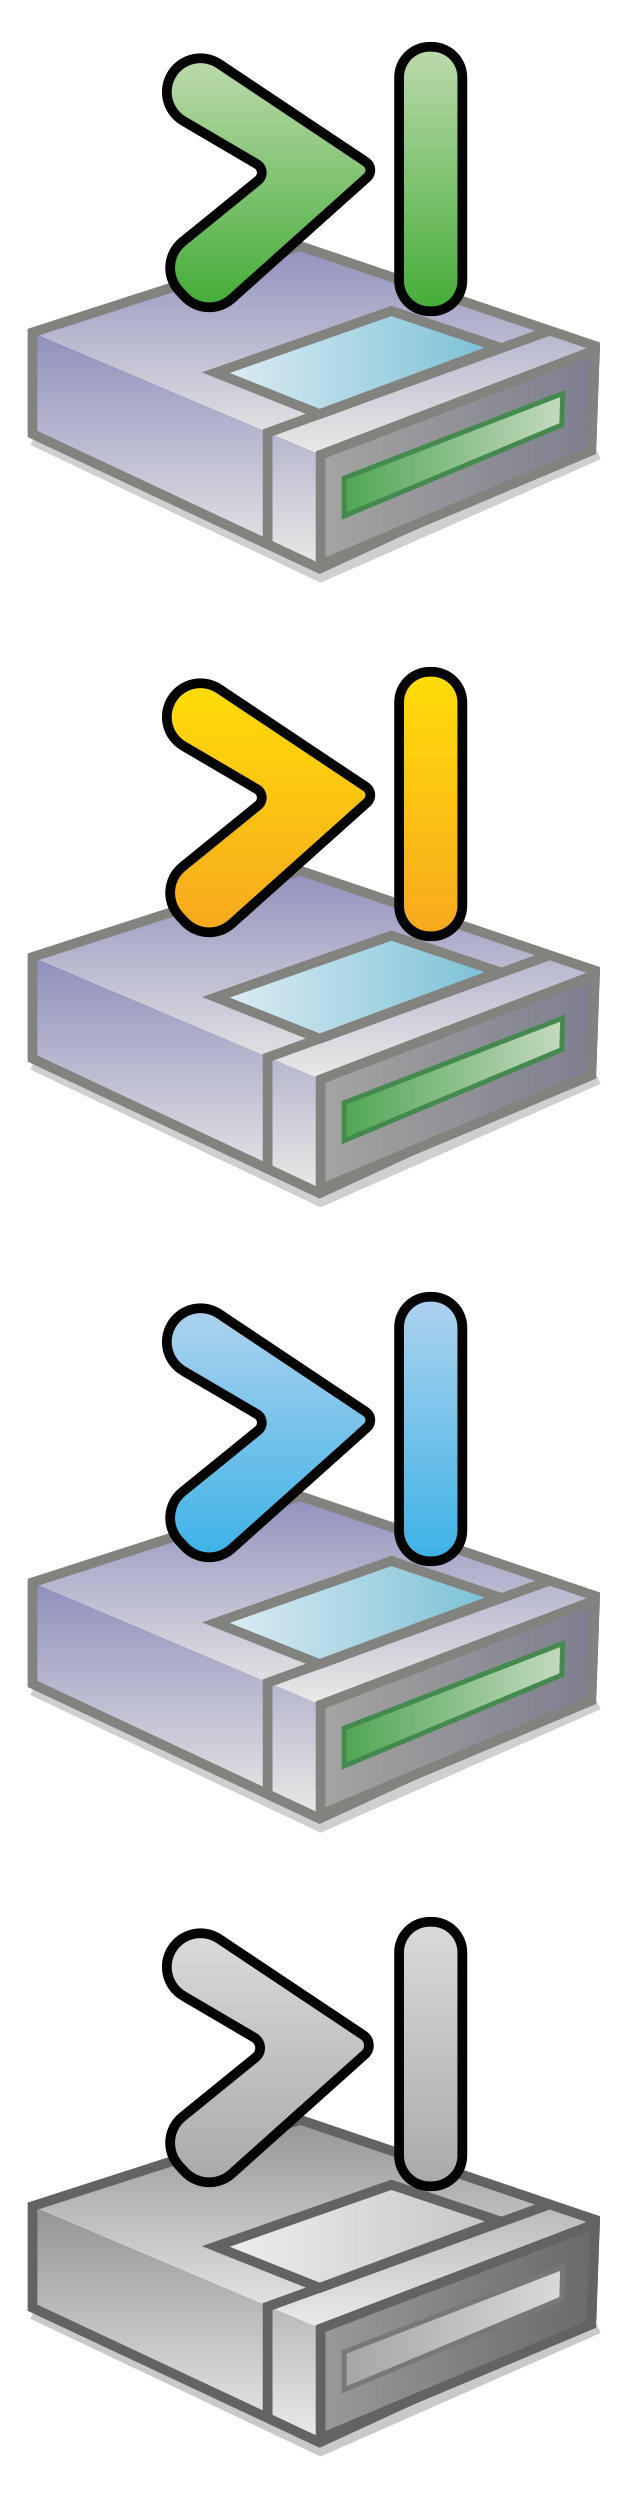
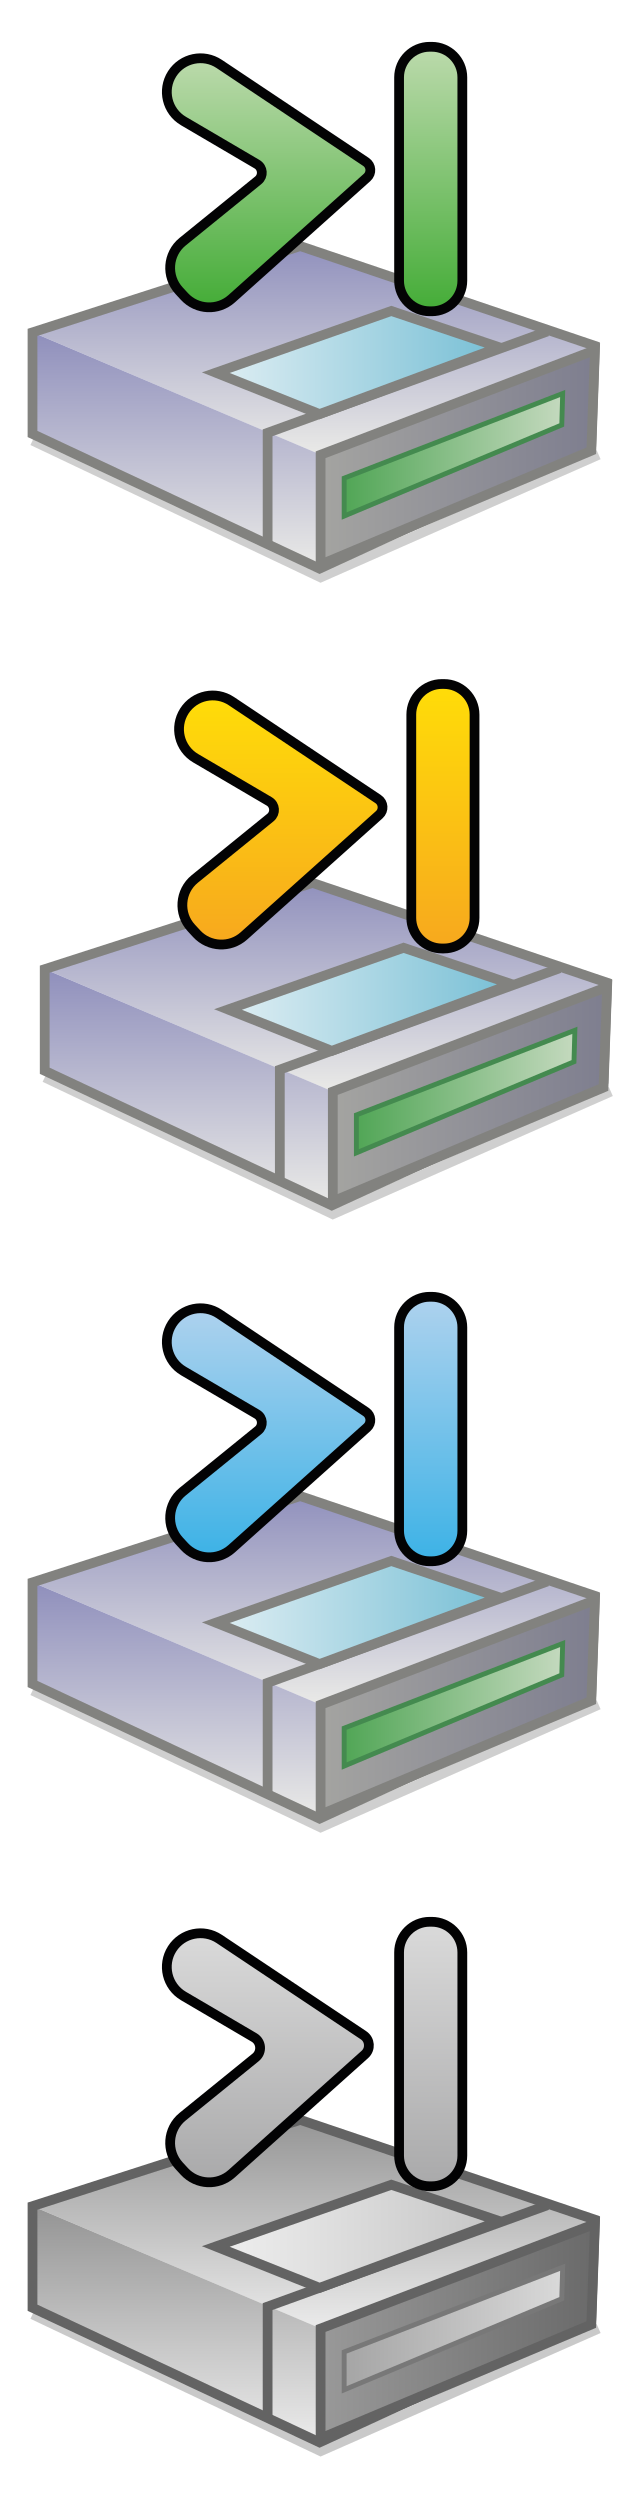
<svg xmlns="http://www.w3.org/2000/svg" version="1.1" id="Calque_1" x="0px" y="0px" viewBox="0 0 512 2048" style="enable-background:new 0 0 512 2048;" xml:space="preserve">
  <style type="text/css">
- 	.st0{opacity:0.5;fill:none;stroke:#949494;stroke-width:8;stroke-miterlimit:10;}
+ 	.st0{opacity:0.5;fill:none;stroke:#949494;stroke-width:8;stroke-miterlimit:10;enable-background:new    ;}
	.st1{fill:url(#SVGID_1_);}
- 	.st2{fill:url(#SVGID_00000153697939600343387900000014778780225009841080_);}
+ 	.st2{fill:url(#SVGID_00000122679671850475966100000007474595516634185396_);}
	.st3{fill:none;stroke:#000000;stroke-miterlimit:10;}
	.st4{fill:none;stroke:#636363;stroke-width:8;stroke-miterlimit:10;}
- 	.st5{fill:url(#SVGID_00000153695942522039645840000010952898809098702522_);stroke:#636363;stroke-width:8;stroke-miterlimit:10;}
- 	.st6{fill:url(#SVGID_00000027595099435320709380000006387374013867424901_);stroke:#787878;stroke-width:4;stroke-miterlimit:10;}
- 	.st7{fill:url(#SVGID_00000031897803296315931760000006878146146257584270_);stroke:#636363;stroke-width:8;stroke-miterlimit:10;}
- 	.st8{opacity:0.5;fill:none;stroke:#A0A09F;stroke-width:8;stroke-miterlimit:10;}
- 	.st9{fill:url(#SVGID_00000165227878546307097780000017160767601481107619_);}
- 	.st10{fill:url(#SVGID_00000140728058333423554950000000144224474926139808_);}
+ 	.st5{fill:url(#SVGID_00000170246768194702637830000012118087981980395928_);stroke:#636363;stroke-width:8;stroke-miterlimit:10;}
+ 	.st6{fill:url(#SVGID_00000013910860319575740850000015979406951692512928_);stroke:#787878;stroke-width:4;stroke-miterlimit:10;}
+ 	.st7{fill:url(#SVGID_00000132779153851743847150000013742674721890666419_);stroke:#636363;stroke-width:8;stroke-miterlimit:10;}
+ 	.st8{opacity:0.5;fill:none;stroke:#A0A09F;stroke-width:8;stroke-miterlimit:10;enable-background:new    ;}
+ 	.st9{fill:url(#SVGID_00000013160026605547968420000000060818949910060734_);}
+ 	.st10{fill:url(#SVGID_00000070817190099378296420000002650288667273510577_);}
	.st11{fill:none;stroke:#82827F;stroke-width:8;stroke-miterlimit:10;}
- 	.st12{fill:url(#SVGID_00000134209653835666146420000008923390209242941595_);stroke:#82827F;stroke-width:8;stroke-miterlimit:10;}
- 	.st13{fill:url(#SVGID_00000133489284666401823700000007730312227680033173_);stroke:#448A4F;stroke-width:4;stroke-miterlimit:10;}
- 	.st14{fill:url(#SVGID_00000115478290275103026670000009710361521697816466_);stroke:#82827F;stroke-width:8;stroke-miterlimit:10;}
- 	.st15{fill:url(#SVGID_00000127029477325574399550000005629160766321578402_);}
- 	.st16{fill:url(#SVGID_00000154391269868607911330000014146944582039815069_);}
- 	.st17{fill:url(#SVGID_00000038379556057023789580000009959366289132300947_);stroke:#82827F;stroke-width:8;stroke-miterlimit:10;}
- 	.st18{fill:url(#SVGID_00000010994964642700229750000012127395910715324546_);stroke:#448A4F;stroke-width:4;stroke-miterlimit:10;}
- 	.st19{fill:url(#SVGID_00000033332005809974368490000009337161372281077400_);stroke:#82827F;stroke-width:8;stroke-miterlimit:10;}
- 	.st20{fill:url(#SVGID_00000119081911918135479630000002805259821799678593_);}
- 	.st21{fill:url(#SVGID_00000126323122888522006590000010101839246826659765_);}
- 	.st22{fill:url(#SVGID_00000078725466183128479050000007200237415786405291_);stroke:#82827F;stroke-width:8;stroke-miterlimit:10;}
- 	.st23{fill:url(#SVGID_00000148638378968229069960000005396759603175077527_);stroke:#82827F;stroke-width:8;stroke-miterlimit:10;}
- 	.st24{fill:url(#SVGID_00000043458216960365935610000001361592612285336221_);stroke:#448A4F;stroke-width:4;stroke-miterlimit:10;}
- 	.st25{fill:url(#SVGID_00000096020655079797149950000004919425801743279786_);stroke:#82827F;stroke-width:8;stroke-miterlimit:10;}
- 	.st26{fill:url(#SVGID_00000018205604431511414310000013015343286632041359_);stroke:#030304;stroke-width:8;stroke-miterlimit:10;}
- 	.st27{fill:url(#SVGID_00000094579537137567177420000015722513884660986250_);stroke:#030304;stroke-width:8;stroke-miterlimit:10;}
- 	.st28{fill:url(#SVGID_00000025412793288382573130000002514980842487351680_);stroke:#030304;stroke-width:8;stroke-miterlimit:10;}
- 	.st29{fill:url(#SVGID_00000109729252905438900610000009605041530882379964_);stroke:#030304;stroke-width:8;stroke-miterlimit:10;}
- 	.st30{fill:url(#SVGID_00000054225158106809914330000001039520979257039021_);stroke:#030304;stroke-width:8;stroke-miterlimit:10;}
- 	.st31{fill:url(#SVGID_00000142885096782511184590000013700918894670315428_);stroke:#030304;stroke-width:8;stroke-miterlimit:10;}
- 	.st32{fill:url(#SVGID_00000049934790581125618920000011781487153681167769_);stroke:#020203;stroke-width:8;stroke-miterlimit:10;}
- 	.st33{fill:url(#SVGID_00000073720761528608031000000002906959409188694920_);stroke:#020203;stroke-width:8;stroke-miterlimit:10;}
+ 	.st12{fill:url(#SVGID_00000121256315663583893680000003438822805300211849_);stroke:#82827F;stroke-width:8;stroke-miterlimit:10;}
+ 	.st13{fill:url(#SVGID_00000001621310016912654180000004633662847300577468_);stroke:#448A4F;stroke-width:4;stroke-miterlimit:10;}
+ 	.st14{fill:url(#SVGID_00000065035855780738691250000008752217177611681711_);stroke:#82827F;stroke-width:8;stroke-miterlimit:10;}
+ 	.st15{fill:url(#SVGID_00000124863282506286438750000007455059597714462854_);}
+ 	.st16{fill:url(#SVGID_00000098915495336952819760000003221528700558067861_);}
+ 	.st17{fill:url(#SVGID_00000104665656431181147500000008305609994425631163_);stroke:#82827F;stroke-width:8;stroke-miterlimit:10;}
+ 	.st18{fill:url(#SVGID_00000087389841855055371840000002368875751247814823_);stroke:#448A4F;stroke-width:4;stroke-miterlimit:10;}
+ 	.st19{fill:url(#SVGID_00000146459206458149046450000000851413484986153917_);stroke:#82827F;stroke-width:8;stroke-miterlimit:10;}
+ 	.st20{fill:url(#SVGID_00000173882248693272580780000016280717623250986630_);}
+ 	.st21{fill:url(#SVGID_00000170958946330092322670000017647598910207733645_);}
+ 	.st22{fill:url(#SVGID_00000045610741067909381270000012338404593080936068_);stroke:#82827F;stroke-width:8;stroke-miterlimit:10;}
+ 	.st23{fill:url(#SVGID_00000065780854728476230350000004483901142651940765_);stroke:#82827F;stroke-width:8;stroke-miterlimit:10;}
+ 	.st24{fill:url(#SVGID_00000039103245910429068030000016413038694467722133_);stroke:#448A4F;stroke-width:4;stroke-miterlimit:10;}
+ 	.st25{fill:url(#SVGID_00000158027582046811198550000004110238316458339717_);stroke:#82827F;stroke-width:8;stroke-miterlimit:10;}
+ 	.st26{fill:url(#SVGID_00000169540361820952405120000016960011673764681149_);stroke:#030304;stroke-width:8;stroke-miterlimit:10;}
+ 	.st27{fill:url(#SVGID_00000121269492221393614500000014734248142336787109_);stroke:#030304;stroke-width:8;stroke-miterlimit:10;}
+ 	.st28{fill:url(#SVGID_00000045582491859125590200000010927230186395806854_);stroke:#030304;stroke-width:8;stroke-miterlimit:10;}
+ 	.st29{fill:url(#SVGID_00000103256359777408020350000007150154455624993925_);stroke:#030304;stroke-width:8;stroke-miterlimit:10;}
+ 	.st30{fill:url(#SVGID_00000101789712297936054670000001293557792946317478_);stroke:#030304;stroke-width:8;stroke-miterlimit:10;}
+ 	.st31{fill:url(#SVGID_00000008844738570105962920000005799348816712411526_);stroke:#030304;stroke-width:8;stroke-miterlimit:10;}
+ 	.st32{fill:url(#SVGID_00000030451882174422978680000012058915828087633822_);stroke:#020203;stroke-width:8;stroke-miterlimit:10;}
+ 	.st33{fill:url(#SVGID_00000173862788130279485100000016683392982625915546_);stroke:#020203;stroke-width:8;stroke-miterlimit:10;}
</style>
  <polyline class="st0" points="26.63,1895.96 262.64,2008.01 490.41,1907.54 " />
-   <linearGradient id="SVGID_1_" gradientUnits="userSpaceOnUse" x1="257.693" y1="1733.285" x2="257.693" y2="1907.539">
+   <linearGradient id="SVGID_1_" gradientUnits="userSpaceOnUse" x1="257.69" y1="314.71" x2="257.69" y2="140.46" gradientTransform="matrix(1 0 0 -1 0 2048)">
    <stop offset="0" style="stop-color:#949494" />
    <stop offset="1" style="stop-color:#EBEBEB" />
  </linearGradient>
  <polygon class="st1" points="28.04,1807.87 246.78,1733.29 487.34,1818.36 262.64,1907.54 " />
-   <linearGradient id="SVGID_00000161606565511155037490000018407592716445125004_" gradientUnits="userSpaceOnUse" x1="144.21" y1="1807.267" x2="144.21" y2="2000.808">
+   <linearGradient id="SVGID_00000041269576322573223380000000814229415599284401_" gradientUnits="userSpaceOnUse" x1="144.21" y1="240.73" x2="144.21" y2="47.19" gradientTransform="matrix(1 0 0 -1 0 2048)">
    <stop offset="0" style="stop-color:#949494" />
    <stop offset="1" style="stop-color:#EBEBEB" />
  </linearGradient>
-   <polygon style="fill:url(#SVGID_00000161606565511155037490000018407592716445125004_);" points="26.63,1807.27 261.79,1907.1   261.79,2000.81 26.63,1890.5 " />
+   <polygon style="fill:url(#SVGID_00000041269576322573223380000000814229415599284401_);" points="26.63,1807.27 261.79,1907.1   261.79,2000.81 26.63,1890.5 " />
  <path class="st3" d="M366.71,1991.99" />
  <polygon class="st4" points="26.63,1890.5 26.63,1807.27 245.94,1736.59 487.34,1818.36 484.39,1898.42 261.79,2000.81 " />
-   <linearGradient id="SVGID_00000040565040905026273750000000060817546830089915_" gradientUnits="userSpaceOnUse" x1="262.638" y1="1909.684" x2="487.344" y2="1909.684">
+   <linearGradient id="SVGID_00000107578071879035687600000006155551326611575965_" gradientUnits="userSpaceOnUse" x1="262.64" y1="138.315" x2="487.35" y2="138.315" gradientTransform="matrix(1 0 0 -1 0 2048)">
    <stop offset="0" style="stop-color:#999999" />
    <stop offset="1" style="stop-color:#6A6A6A" />
  </linearGradient>
-   <path style="fill:url(#SVGID_00000040565040905026273750000000060817546830089915_);stroke:#636363;stroke-width:8;stroke-miterlimit:10;" d="  M262.64,1997.51c0-1.98,0-89.97,0-89.97l224.71-85.68l-2.95,82.37L262.64,1997.51z" />
+   <path style="fill:url(#SVGID_00000107578071879035687600000006155551326611575965_);stroke:#636363;stroke-width:8;stroke-miterlimit:10;" d="  M262.64,1997.51c0-1.98,0-89.97,0-89.97l224.71-85.68l-2.95,82.37L262.64,1997.51z" />
  <polyline class="st4" points="219.23,1982.7 219.24,1889.54 448.37,1806.51 " />
-   <linearGradient id="SVGID_00000052065551934669386200000012560955509632227757_" gradientUnits="userSpaceOnUse" x1="281.935" y1="1907.539" x2="460.944" y2="1907.539">
+   <linearGradient id="SVGID_00000086666451447838029300000016250031407983856537_" gradientUnits="userSpaceOnUse" x1="281.94" y1="140.46" x2="460.94" y2="140.46" gradientTransform="matrix(1 0 0 -1 0 2048)">
    <stop offset="0" style="stop-color:#A5A5A5" />
    <stop offset="1" style="stop-color:#D9D9D9" />
  </linearGradient>
-   <polygon style="fill:url(#SVGID_00000052065551934669386200000012560955509632227757_);stroke:#787878;stroke-width:4;stroke-miterlimit:10;" points="  281.94,1926.69 460.94,1857.34 460.2,1883.12 281.94,1957.74 " />
-   <linearGradient id="SVGID_00000100341388496278147190000016518267835283578248_" gradientUnits="userSpaceOnUse" x1="176.76" y1="1831.981" x2="409.095" y2="1831.981">
+   <polygon style="fill:url(#SVGID_00000086666451447838029300000016250031407983856537_);stroke:#787878;stroke-width:4;stroke-miterlimit:10;" points="  281.94,1926.69 460.94,1857.34 460.2,1883.12 281.94,1957.74 " />
+   <linearGradient id="SVGID_00000181059869148907921310000013618290378099350916_" gradientUnits="userSpaceOnUse" x1="176.76" y1="216.02" x2="409.1" y2="216.02" gradientTransform="matrix(1 0 0 -1 0 2048)">
    <stop offset="0" style="stop-color:#EFEFEF" />
    <stop offset="1" style="stop-color:#C5C5C5" />
  </linearGradient>
-   <polygon style="fill:url(#SVGID_00000100341388496278147190000016518267835283578248_);stroke:#636363;stroke-width:8;stroke-miterlimit:10;" points="  176.76,1840.31 320.56,1789.75 409.1,1819.53 261.79,1874.21 " />
+   <polygon style="fill:url(#SVGID_00000181059869148907921310000013618290378099350916_);stroke:#636363;stroke-width:8;stroke-miterlimit:10;" points="  176.76,1840.31 320.56,1789.75 409.1,1819.53 261.79,1874.21 " />
  <polyline class="st8" points="26.63,1384.96 262.64,1497.01 490.41,1396.54 " />
-   <linearGradient id="SVGID_00000182504283167786475900000018051222338223933063_" gradientUnits="userSpaceOnUse" x1="257.693" y1="1222.285" x2="257.693" y2="1396.539">
+   <linearGradient id="SVGID_00000017483012331668275630000009950624562486290074_" gradientUnits="userSpaceOnUse" x1="257.69" y1="825.71" x2="257.69" y2="651.46" gradientTransform="matrix(1 0 0 -1 0 2048)">
    <stop offset="0" style="stop-color:#8F8FBC" />
    <stop offset="1" style="stop-color:#EAEAE7" />
  </linearGradient>
-   <polygon style="fill:url(#SVGID_00000182504283167786475900000018051222338223933063_);" points="28.04,1296.87 246.78,1222.29   487.34,1307.36 262.64,1396.54 " />
-   <linearGradient id="SVGID_00000060714882644803391820000005965700492314517168_" gradientUnits="userSpaceOnUse" x1="144.21" y1="1296.267" x2="144.21" y2="1489.808">
+   <polygon style="fill:url(#SVGID_00000017483012331668275630000009950624562486290074_);" points="28.04,1296.87 246.78,1222.29   487.34,1307.36 262.64,1396.54 " />
+   <linearGradient id="SVGID_00000144307661697205030310000006975024395213258369_" gradientUnits="userSpaceOnUse" x1="144.21" y1="751.73" x2="144.21" y2="558.19" gradientTransform="matrix(1 0 0 -1 0 2048)">
    <stop offset="0" style="stop-color:#8F8FBC" />
    <stop offset="1" style="stop-color:#EAEAE7" />
  </linearGradient>
-   <polygon style="fill:url(#SVGID_00000060714882644803391820000005965700492314517168_);" points="26.63,1296.27 261.79,1396.1   261.79,1489.81 26.63,1379.5 " />
+   <polygon style="fill:url(#SVGID_00000144307661697205030310000006975024395213258369_);" points="26.63,1296.27 261.79,1396.1   261.79,1489.81 26.63,1379.5 " />
  <path class="st3" d="M366.71,1480.99" />
  <polygon class="st11" points="26.63,1379.5 26.63,1296.27 245.94,1225.59 487.34,1307.36 484.39,1387.42 261.79,1489.81 " />
-   <linearGradient id="SVGID_00000155835849672508574310000001887037773644695429_" gradientUnits="userSpaceOnUse" x1="262.638" y1="1398.684" x2="487.344" y2="1398.684">
+   <linearGradient id="SVGID_00000051361641338505378000000011431028719615035297_" gradientUnits="userSpaceOnUse" x1="262.64" y1="649.315" x2="487.35" y2="649.315" gradientTransform="matrix(1 0 0 -1 0 2048)">
    <stop offset="0" style="stop-color:#A4A4A1" />
    <stop offset="1" style="stop-color:#7E7E8F" />
  </linearGradient>
-   <path style="fill:url(#SVGID_00000155835849672508574310000001887037773644695429_);stroke:#82827F;stroke-width:8;stroke-miterlimit:10;" d="  M262.64,1486.51c0-1.98,0-89.97,0-89.97l224.71-85.68l-2.95,82.37L262.64,1486.51z" />
+   <path style="fill:url(#SVGID_00000051361641338505378000000011431028719615035297_);stroke:#82827F;stroke-width:8;stroke-miterlimit:10;" d="  M262.64,1486.51c0-1.98,0-89.97,0-89.97l224.71-85.68l-2.95,82.37L262.64,1486.51z" />
  <polyline class="st11" points="219.23,1471.7 219.24,1378.54 448.37,1295.51 " />
-   <linearGradient id="SVGID_00000026871086843194360920000004094476121692494490_" gradientUnits="userSpaceOnUse" x1="281.935" y1="1396.539" x2="460.944" y2="1396.539">
+   <linearGradient id="SVGID_00000041266436251046112990000017937123120628545409_" gradientUnits="userSpaceOnUse" x1="281.94" y1="651.46" x2="460.94" y2="651.46" gradientTransform="matrix(1 0 0 -1 0 2048)">
    <stop offset="0" style="stop-color:#51A656" />
    <stop offset="1" style="stop-color:#C4D9BE" />
  </linearGradient>
-   <polygon style="fill:url(#SVGID_00000026871086843194360920000004094476121692494490_);stroke:#448A4F;stroke-width:4;stroke-miterlimit:10;" points="  281.94,1415.69 460.94,1346.34 460.2,1372.12 281.94,1446.74 " />
-   <linearGradient id="SVGID_00000054243532029350903800000011178015284221970333_" gradientUnits="userSpaceOnUse" x1="176.76" y1="1320.981" x2="409.095" y2="1320.981">
+   <polygon style="fill:url(#SVGID_00000041266436251046112990000017937123120628545409_);stroke:#448A4F;stroke-width:4;stroke-miterlimit:10;" points="  281.94,1415.69 460.94,1346.34 460.2,1372.12 281.94,1446.74 " />
+   <linearGradient id="SVGID_00000092440740197646215730000008516939442474313619_" gradientUnits="userSpaceOnUse" x1="176.76" y1="727.02" x2="409.1" y2="727.02" gradientTransform="matrix(1 0 0 -1 0 2048)">
    <stop offset="0" style="stop-color:#DFEEF3" />
    <stop offset="1" style="stop-color:#77BFD5" />
  </linearGradient>
-   <polygon style="fill:url(#SVGID_00000054243532029350903800000011178015284221970333_);stroke:#82827F;stroke-width:8;stroke-miterlimit:10;" points="  176.76,1329.31 320.56,1278.75 409.1,1308.53 261.79,1363.21 " />
-   <polyline class="st8" points="26.63,872.63 262.64,984.68 490.41,884.21 " />
-   <linearGradient id="SVGID_00000020361917543059936170000008290455614121280394_" gradientUnits="userSpaceOnUse" x1="257.693" y1="709.954" x2="257.693" y2="884.208">
+   <polygon style="fill:url(#SVGID_00000092440740197646215730000008516939442474313619_);stroke:#82827F;stroke-width:8;stroke-miterlimit:10;" points="  176.76,1329.31 320.56,1278.75 409.1,1308.53 261.79,1363.21 " />
+   <polyline class="st8" points="36.63,882.63 272.64,994.68 500.41,894.21 " />
+   <linearGradient id="SVGID_00000129193172231155998580000016328300175397864620_" gradientUnits="userSpaceOnUse" x1="267.69" y1="1328.05" x2="267.69" y2="1153.79" gradientTransform="matrix(1 0 0 -1 0 2048)">
    <stop offset="0" style="stop-color:#8F8FBC" />
    <stop offset="1" style="stop-color:#EAEAE7" />
  </linearGradient>
-   <polygon style="fill:url(#SVGID_00000020361917543059936170000008290455614121280394_);" points="28.04,784.53 246.78,709.95   487.34,795.03 262.64,884.21 " />
-   <linearGradient id="SVGID_00000058566444873482951550000014907832921217378688_" gradientUnits="userSpaceOnUse" x1="144.21" y1="783.936" x2="144.21" y2="977.477">
+   <polygon style="fill:url(#SVGID_00000129193172231155998580000016328300175397864620_);" points="38.04,794.53 256.78,719.95   497.34,805.03 272.64,894.21 " />
+   <linearGradient id="SVGID_00000121986102733308274390000002699162621997563038_" gradientUnits="userSpaceOnUse" x1="154.21" y1="1254.06" x2="154.21" y2="1060.52" gradientTransform="matrix(1 0 0 -1 0 2048)">
    <stop offset="0" style="stop-color:#8F8FBC" />
    <stop offset="1" style="stop-color:#EAEAE7" />
  </linearGradient>
-   <polygon style="fill:url(#SVGID_00000058566444873482951550000014907832921217378688_);" points="26.63,783.94 261.79,883.77   261.79,977.48 26.63,867.17 " />
+   <polygon style="fill:url(#SVGID_00000121986102733308274390000002699162621997563038_);" points="36.63,793.94 271.79,893.77   271.79,987.48 36.63,877.17 " />
  <path class="st3" d="M366.71,968.65" />
-   <polygon class="st11" points="26.63,867.17 26.63,783.94 245.94,713.26 487.34,795.03 484.39,875.09 261.79,977.48 " />
-   <linearGradient id="SVGID_00000106129354049512547360000004989594540230342310_" gradientUnits="userSpaceOnUse" x1="262.638" y1="886.353" x2="487.344" y2="886.353">
+   <polygon class="st11" points="36.63,877.17 36.63,793.94 255.94,723.26 497.34,805.03 494.39,885.09 271.79,987.48 " />
+   <linearGradient id="SVGID_00000132766288289144826950000002574160243402502304_" gradientUnits="userSpaceOnUse" x1="272.64" y1="1151.655" x2="497.35" y2="1151.655" gradientTransform="matrix(1 0 0 -1 0 2048)">
    <stop offset="0" style="stop-color:#A4A4A1" />
    <stop offset="1" style="stop-color:#7E7E8F" />
  </linearGradient>
-   <path style="fill:url(#SVGID_00000106129354049512547360000004989594540230342310_);stroke:#82827F;stroke-width:8;stroke-miterlimit:10;" d="  M262.64,974.17c0-1.98,0-89.97,0-89.97l224.71-85.68l-2.95,82.37L262.64,974.17z" />
-   <polyline class="st11" points="219.23,959.37 219.24,866.21 448.37,783.17 " />
-   <linearGradient id="SVGID_00000151507433930042104630000011458523314707191205_" gradientUnits="userSpaceOnUse" x1="281.935" y1="884.208" x2="460.944" y2="884.208">
+   <path style="fill:url(#SVGID_00000132766288289144826950000002574160243402502304_);stroke:#82827F;stroke-width:8;stroke-miterlimit:10;" d="  M272.64,984.17c0-1.98,0-89.97,0-89.97l224.71-85.68l-2.95,82.37L272.64,984.17z" />
+   <polyline class="st11" points="229.23,969.37 229.24,876.21 458.37,793.17 " />
+   <linearGradient id="SVGID_00000163789302983006444860000008630696127041591181_" gradientUnits="userSpaceOnUse" x1="291.94" y1="1153.79" x2="470.94" y2="1153.79" gradientTransform="matrix(1 0 0 -1 0 2048)">
    <stop offset="0" style="stop-color:#51A656" />
    <stop offset="1" style="stop-color:#C4D9BE" />
  </linearGradient>
-   <polygon style="fill:url(#SVGID_00000151507433930042104630000011458523314707191205_);stroke:#448A4F;stroke-width:4;stroke-miterlimit:10;" points="  281.94,903.36 460.94,834.01 460.2,859.78 281.94,934.41 " />
-   <linearGradient id="SVGID_00000106134382578112929740000015440343355257432221_" gradientUnits="userSpaceOnUse" x1="176.76" y1="808.651" x2="409.095" y2="808.651">
+   <polygon style="fill:url(#SVGID_00000163789302983006444860000008630696127041591181_);stroke:#448A4F;stroke-width:4;stroke-miterlimit:10;" points="  291.94,913.36 470.94,844.01 470.2,869.78 291.94,944.41 " />
+   <linearGradient id="SVGID_00000123398636997451270230000005609703713661542305_" gradientUnits="userSpaceOnUse" x1="186.76" y1="1229.35" x2="419.1" y2="1229.35" gradientTransform="matrix(1 0 0 -1 0 2048)">
    <stop offset="0" style="stop-color:#DFEEF3" />
    <stop offset="1" style="stop-color:#77BFD5" />
  </linearGradient>
-   <polygon style="fill:url(#SVGID_00000106134382578112929740000015440343355257432221_);stroke:#82827F;stroke-width:8;stroke-miterlimit:10;" points="  176.76,816.98 320.56,766.42 409.1,796.2 261.79,850.88 " />
+   <polygon style="fill:url(#SVGID_00000123398636997451270230000005609703713661542305_);stroke:#82827F;stroke-width:8;stroke-miterlimit:10;" points="  186.76,826.98 330.56,776.42 419.1,806.2 271.79,860.88 " />
  <polyline class="st8" points="26.63,360.96 262.64,473.01 490.41,372.54 " />
-   <linearGradient id="SVGID_00000065752634466790128920000002989189148446480570_" gradientUnits="userSpaceOnUse" x1="257.693" y1="198.285" x2="257.693" y2="372.538">
+   <linearGradient id="SVGID_00000068670396390246412220000017588437486931041448_" gradientUnits="userSpaceOnUse" x1="257.69" y1="1849.71" x2="257.69" y2="1675.46" gradientTransform="matrix(1 0 0 -1 0 2048)">
    <stop offset="0" style="stop-color:#8F8FBC" />
    <stop offset="1" style="stop-color:#EAEAE7" />
  </linearGradient>
-   <polygon style="fill:url(#SVGID_00000065752634466790128920000002989189148446480570_);" points="28.04,272.87 246.78,198.29   487.34,283.36 262.64,372.54 " />
-   <linearGradient id="SVGID_00000032615783519245440050000011917716217847805321_" gradientUnits="userSpaceOnUse" x1="144.21" y1="272.267" x2="144.21" y2="465.808">
+   <polygon style="fill:url(#SVGID_00000068670396390246412220000017588437486931041448_);" points="28.04,272.87 246.78,198.29   487.34,283.36 262.64,372.54 " />
+   <linearGradient id="SVGID_00000000933010389578066770000009186061952223461533_" gradientUnits="userSpaceOnUse" x1="144.21" y1="1775.73" x2="144.21" y2="1582.19" gradientTransform="matrix(1 0 0 -1 0 2048)">
    <stop offset="0" style="stop-color:#8F8FBC" />
    <stop offset="1" style="stop-color:#EAEAE7" />
  </linearGradient>
-   <polygon style="fill:url(#SVGID_00000032615783519245440050000011917716217847805321_);" points="26.63,272.27 261.79,372.1   261.79,465.81 26.63,355.5 " />
+   <polygon style="fill:url(#SVGID_00000000933010389578066770000009186061952223461533_);" points="26.63,272.27 261.79,372.1   261.79,465.81 26.63,355.5 " />
  <path class="st3" d="M366.71,456.99" />
  <polygon class="st11" points="26.63,355.5 26.63,272.27 245.94,201.59 487.34,283.36 484.39,363.42 261.79,465.81 " />
-   <linearGradient id="SVGID_00000035514840148450503570000000297517043875823805_" gradientUnits="userSpaceOnUse" x1="262.638" y1="374.684" x2="487.344" y2="374.684">
+   <linearGradient id="SVGID_00000098210530504676355460000000410314456293007500_" gradientUnits="userSpaceOnUse" x1="262.64" y1="1673.315" x2="487.35" y2="1673.315" gradientTransform="matrix(1 0 0 -1 0 2048)">
    <stop offset="0" style="stop-color:#A4A4A1" />
    <stop offset="1" style="stop-color:#7E7E8F" />
  </linearGradient>
-   <path style="fill:url(#SVGID_00000035514840148450503570000000297517043875823805_);stroke:#82827F;stroke-width:8;stroke-miterlimit:10;" d="  M262.64,462.51c0-1.98,0-89.97,0-89.97l224.71-85.68l-2.95,82.37L262.64,462.51z" />
+   <path style="fill:url(#SVGID_00000098210530504676355460000000410314456293007500_);stroke:#82827F;stroke-width:8;stroke-miterlimit:10;" d="  M262.64,462.51c0-1.98,0-89.97,0-89.97l224.71-85.68l-2.95,82.37L262.64,462.51z" />
  <polyline class="st11" points="219.23,447.7 219.24,354.54 448.37,271.51 " />
-   <linearGradient id="SVGID_00000087408166533053391900000010067044563775870907_" gradientUnits="userSpaceOnUse" x1="256" y1="-37.018" x2="256" y2="-37.018">
+   <linearGradient id="SVGID_00000082349361833527662150000016141894852410496657_" gradientUnits="userSpaceOnUse" x1="256" y1="2085.02" x2="256" y2="2085.02" gradientTransform="matrix(1 0 0 -1 0 2048)">
    <stop offset="0" style="stop-color:#A4A4A1" />
    <stop offset="1" style="stop-color:#7E7E8F" />
  </linearGradient>
-   <path style="fill:url(#SVGID_00000087408166533053391900000010067044563775870907_);stroke:#82827F;stroke-width:8;stroke-miterlimit:10;" d="  M256-37.02" />
-   <linearGradient id="SVGID_00000019678636911499927140000000206644019097675655_" gradientUnits="userSpaceOnUse" x1="281.935" y1="372.538" x2="460.944" y2="372.538">
+   <path style="fill:url(#SVGID_00000082349361833527662150000016141894852410496657_);stroke:#82827F;stroke-width:8;stroke-miterlimit:10;" d="  M256-37.02" />
+   <linearGradient id="SVGID_00000102504062222107037700000017731994960508946077_" gradientUnits="userSpaceOnUse" x1="281.94" y1="1675.46" x2="460.94" y2="1675.46" gradientTransform="matrix(1 0 0 -1 0 2048)">
    <stop offset="0" style="stop-color:#51A656" />
    <stop offset="1" style="stop-color:#C4D9BE" />
  </linearGradient>
-   <polygon style="fill:url(#SVGID_00000019678636911499927140000000206644019097675655_);stroke:#448A4F;stroke-width:4;stroke-miterlimit:10;" points="  281.94,391.69 460.94,322.34 460.2,348.12 281.94,422.74 " />
-   <linearGradient id="SVGID_00000023241493943882266610000014531462133602773150_" gradientUnits="userSpaceOnUse" x1="176.76" y1="296.981" x2="409.095" y2="296.981">
+   <polygon style="fill:url(#SVGID_00000102504062222107037700000017731994960508946077_);stroke:#448A4F;stroke-width:4;stroke-miterlimit:10;" points="  281.94,391.69 460.94,322.34 460.2,348.12 281.94,422.74 " />
+   <linearGradient id="SVGID_00000073712254067713705080000000975549441340719769_" gradientUnits="userSpaceOnUse" x1="176.76" y1="1751.02" x2="409.1" y2="1751.02" gradientTransform="matrix(1 0 0 -1 0 2048)">
    <stop offset="0" style="stop-color:#DFEEF3" />
    <stop offset="1" style="stop-color:#77BFD5" />
  </linearGradient>
-   <polygon style="fill:url(#SVGID_00000023241493943882266610000014531462133602773150_);stroke:#82827F;stroke-width:8;stroke-miterlimit:10;" points="  176.76,305.31 320.56,254.75 409.1,284.53 261.79,339.21 " />
-   <linearGradient id="SVGID_00000052092584351124510400000015464709736813426569_" gradientUnits="userSpaceOnUse" x1="550.1" y1="2011.67" x2="550.1" y2="1795" gradientTransform="matrix(1 0 0 -1 -197.2683 2050)">
+   <polygon style="fill:url(#SVGID_00000073712254067713705080000000975549441340719769_);stroke:#82827F;stroke-width:8;stroke-miterlimit:10;" points="  176.76,305.31 320.56,254.75 409.1,284.53 261.79,339.21 " />
+   <linearGradient id="SVGID_00000163776355332692048600000010022082923990880191_" gradientUnits="userSpaceOnUse" x1="550.103" y1="-1243.67" x2="550.103" y2="-1027" gradientTransform="matrix(1 0 0 1 -197.2683 1282)">
    <stop offset="0" style="stop-color:#BCDAAC" />
    <stop offset="1" style="stop-color:#44AC37" />
  </linearGradient>
-   <path style="fill:url(#SVGID_00000052092584351124510400000015464709736813426569_);stroke:#030304;stroke-width:8;stroke-miterlimit:10;" d="  M378.74,229.93V63.4c0-13.85-11.22-25.07-25.07-25.07H352c-13.85,0-25.07,11.22-25.07,25.07v166.53c0,13.85,11.22,25.07,25.07,25.07  h1.67C367.51,255,378.74,243.78,378.74,229.93z" />
-   <linearGradient id="SVGID_00000147910977728324340040000012191394247391130517_" gradientUnits="userSpaceOnUse" x1="417.293" y1="2002.269" x2="417.293" y2="1798.24" gradientTransform="matrix(1 0 0 -1 -197.2683 2050)">
+   <path style="fill:url(#SVGID_00000163776355332692048600000010022082923990880191_);stroke:#030304;stroke-width:8;stroke-miterlimit:10;" d="  M378.74,229.93V63.4c0-13.85-11.22-25.07-25.07-25.07H352c-13.85,0-25.07,11.22-25.07,25.07v166.53c0,13.85,11.22,25.07,25.07,25.07  h1.67C367.51,255,378.74,243.78,378.74,229.93z" />
+   <linearGradient id="SVGID_00000059303464708862698000000016087743813326131619_" gradientUnits="userSpaceOnUse" x1="417.296" y1="-1234.269" x2="417.296" y2="-1030.24" gradientTransform="matrix(1 0 0 1 -197.2683 1282)">
    <stop offset="0" style="stop-color:#BCDAAC" />
    <stop offset="1" style="stop-color:#44AC37" />
  </linearGradient>
-   <path style="fill:url(#SVGID_00000147910977728324340040000012191394247391130517_);stroke:#030304;stroke-width:8;stroke-miterlimit:10;" d="  M141.02,60.46L141.02,60.46c-8.44,13.19-4.23,30.76,9.28,38.69l60.2,35.33c4.87,2.86,5.39,9.71,1,13.27l-61.9,50.24  c-12.38,10.04-13.7,28.45-2.88,40.16l4.37,4.74c10.23,11.07,27.46,11.89,38.69,1.83l110.92-99.33c3.94-3.53,3.49-9.83-0.91-12.77  L179.58,52.38C166.73,43.8,149.34,47.44,141.02,60.46z" />
-   <linearGradient id="SVGID_00000103238306408901722020000005332289563465508264_" gradientUnits="userSpaceOnUse" x1="550.1" y1="1499.67" x2="550.1" y2="1283" gradientTransform="matrix(1 0 0 -1 -197.2683 2050)">
+   <path style="fill:url(#SVGID_00000059303464708862698000000016087743813326131619_);stroke:#030304;stroke-width:8;stroke-miterlimit:10;" d="  M141.02,60.46L141.02,60.46c-8.44,13.19-4.23,30.76,9.28,38.69l60.2,35.33c4.87,2.86,5.39,9.71,1,13.27l-61.9,50.24  c-12.38,10.04-13.7,28.45-2.88,40.16l4.37,4.74c10.23,11.07,27.46,11.89,38.69,1.83l110.92-99.33c3.94-3.53,3.49-9.83-0.91-12.77  L179.58,52.38C166.73,43.8,149.34,47.44,141.02,60.46z" />
+   <linearGradient id="SVGID_00000120543840602492938320000011026960790082100617_" gradientUnits="userSpaceOnUse" x1="560.103" y1="-721.67" x2="560.103" y2="-505" gradientTransform="matrix(1 0 0 1 -197.2683 1282)">
    <stop offset="0" style="stop-color:#FFDD08" />
    <stop offset="1" style="stop-color:#F7A81E" />
  </linearGradient>
-   <path style="fill:url(#SVGID_00000103238306408901722020000005332289563465508264_);stroke:#030304;stroke-width:8;stroke-miterlimit:10;" d="  M378.74,741.93V575.4c0-13.85-11.22-25.07-25.07-25.07H352c-13.85,0-25.07,11.22-25.07,25.07v166.53  c0,13.85,11.22,25.07,25.07,25.07h1.67C367.51,767,378.74,755.78,378.74,741.93z" />
-   <linearGradient id="SVGID_00000072262817833151424900000004613354567577162641_" gradientUnits="userSpaceOnUse" x1="417.293" y1="1490.269" x2="417.293" y2="1286.24" gradientTransform="matrix(1 0 0 -1 -197.2683 2050)">
+   <path style="fill:url(#SVGID_00000120543840602492938320000011026960790082100617_);stroke:#030304;stroke-width:8;stroke-miterlimit:10;" d="  M388.74,751.93V585.4c0-13.85-11.22-25.07-25.07-25.07H362c-13.85,0-25.07,11.22-25.07,25.07v166.53  c0,13.85,11.22,25.07,25.07,25.07h1.67C377.51,777,388.74,765.78,388.74,751.93z" />
+   <linearGradient id="SVGID_00000173123082506613922260000004126085100185878182_" gradientUnits="userSpaceOnUse" x1="427.296" y1="-712.269" x2="427.296" y2="-508.24" gradientTransform="matrix(1 0 0 1 -197.2683 1282)">
    <stop offset="0" style="stop-color:#FFDD08" />
    <stop offset="1" style="stop-color:#F7A81E" />
  </linearGradient>
-   <path style="fill:url(#SVGID_00000072262817833151424900000004613354567577162641_);stroke:#030304;stroke-width:8;stroke-miterlimit:10;" d="  M141.02,572.46L141.02,572.46c-8.44,13.19-4.23,30.76,9.28,38.69l60.2,35.33c4.87,2.86,5.39,9.71,1,13.27l-61.9,50.24  c-12.38,10.04-13.7,28.45-2.88,40.16l4.37,4.74c10.23,11.07,27.46,11.89,38.69,1.83l110.92-99.33c3.94-3.53,3.49-9.83-0.91-12.77  l-120.21-80.24C166.73,555.8,149.34,559.44,141.02,572.46z" />
-   <linearGradient id="SVGID_00000093872747958699245350000009458549603065629602_" gradientUnits="userSpaceOnUse" x1="550.1" y1="987.67" x2="550.1" y2="771" gradientTransform="matrix(1 0 0 -1 -197.2683 2050)">
+   <path style="fill:url(#SVGID_00000173123082506613922260000004126085100185878182_);stroke:#030304;stroke-width:8;stroke-miterlimit:10;" d="  M151.02,582.46L151.02,582.46c-8.44,13.19-4.23,30.76,9.28,38.69l60.2,35.33c4.87,2.86,5.39,9.71,1,13.27l-61.9,50.24  c-12.38,10.04-13.7,28.45-2.88,40.16l4.37,4.74c10.23,11.07,27.46,11.89,38.69,1.83l110.92-99.33c3.94-3.53,3.49-9.83-0.91-12.77  l-120.21-80.24C176.73,565.8,159.34,569.44,151.02,582.46z" />
+   <linearGradient id="SVGID_00000152944907830152778410000010612578216244042132_" gradientUnits="userSpaceOnUse" x1="550.103" y1="-219.67" x2="550.103" y2="-3" gradientTransform="matrix(1 0 0 1 -197.2683 1282)">
    <stop offset="0" style="stop-color:#AED2EE" />
    <stop offset="1" style="stop-color:#3CB2E6" />
  </linearGradient>
-   <path style="fill:url(#SVGID_00000093872747958699245350000009458549603065629602_);stroke:#030304;stroke-width:8;stroke-miterlimit:10;" d="  M378.74,1253.93V1087.4c0-13.85-11.22-25.07-25.07-25.07H352c-13.85,0-25.07,11.22-25.07,25.07v166.53  c0,13.85,11.22,25.07,25.07,25.07h1.67C367.51,1279,378.74,1267.78,378.74,1253.93z" />
-   <linearGradient id="SVGID_00000145035918383393456020000004365978109184335263_" gradientUnits="userSpaceOnUse" x1="417.293" y1="978.269" x2="417.293" y2="774.24" gradientTransform="matrix(1 0 0 -1 -197.2683 2050)">
+   <path style="fill:url(#SVGID_00000152944907830152778410000010612578216244042132_);stroke:#030304;stroke-width:8;stroke-miterlimit:10;" d="  M378.74,1253.93V1087.4c0-13.85-11.22-25.07-25.07-25.07H352c-13.85,0-25.07,11.22-25.07,25.07v166.53  c0,13.85,11.22,25.07,25.07,25.07h1.67C367.51,1279,378.74,1267.78,378.74,1253.93z" />
+   <linearGradient id="SVGID_00000107590779294000172480000004894944490941101220_" gradientUnits="userSpaceOnUse" x1="417.296" y1="-210.269" x2="417.296" y2="-6.24" gradientTransform="matrix(1 0 0 1 -197.2683 1282)">
    <stop offset="0" style="stop-color:#AED2EE" />
    <stop offset="1" style="stop-color:#3CB2E6" />
  </linearGradient>
-   <path style="fill:url(#SVGID_00000145035918383393456020000004365978109184335263_);stroke:#030304;stroke-width:8;stroke-miterlimit:10;" d="  M141.02,1084.46L141.02,1084.46c-8.44,13.19-4.23,30.76,9.28,38.69l60.2,35.33c4.87,2.86,5.39,9.71,1,13.27l-61.9,50.24  c-12.38,10.04-13.7,28.45-2.88,40.16l4.37,4.74c10.23,11.07,27.46,11.89,38.69,1.83l110.92-99.33c3.94-3.53,3.49-9.83-0.91-12.77  l-120.21-80.24C166.73,1067.8,149.34,1071.44,141.02,1084.46z" />
-   <linearGradient id="SVGID_00000067950057691701837130000018222196812537760168_" gradientUnits="userSpaceOnUse" x1="550.1" y1="475.67" x2="550.1" y2="259" gradientTransform="matrix(1 0 0 -1 -197.2683 2050)">
+   <path style="fill:url(#SVGID_00000107590779294000172480000004894944490941101220_);stroke:#030304;stroke-width:8;stroke-miterlimit:10;" d="  M141.02,1084.46L141.02,1084.46c-8.44,13.19-4.23,30.76,9.28,38.69l60.2,35.33c4.87,2.86,5.39,9.71,1,13.27l-61.9,50.24  c-12.38,10.04-13.7,28.45-2.88,40.16l4.37,4.74c10.23,11.07,27.46,11.89,38.69,1.83l110.92-99.33c3.94-3.53,3.49-9.83-0.91-12.77  l-120.21-80.24C166.73,1067.8,149.34,1071.44,141.02,1084.46z" />
+   <linearGradient id="SVGID_00000132067890246338169900000016243787972476575910_" gradientUnits="userSpaceOnUse" x1="550.103" y1="292.33" x2="550.103" y2="509" gradientTransform="matrix(1 0 0 1 -197.2683 1282)">
    <stop offset="0" style="stop-color:#DADADA" />
    <stop offset="1" style="stop-color:#A9A9AA" />
  </linearGradient>
-   <path style="fill:url(#SVGID_00000067950057691701837130000018222196812537760168_);stroke:#020203;stroke-width:8;stroke-miterlimit:10;" d="  M378.74,1765.93V1599.4c0-13.85-11.22-25.07-25.07-25.07H352c-13.85,0-25.07,11.22-25.07,25.07v166.53  c0,13.85,11.22,25.07,25.07,25.07h1.67C367.51,1791,378.74,1779.78,378.74,1765.93z" />
-   <linearGradient id="SVGID_00000095313898475440179680000002237453386488786582_" gradientUnits="userSpaceOnUse" x1="416.695" y1="466.27" x2="416.695" y2="262.24" gradientTransform="matrix(1 0 0 -1 -197.2683 2050)">
+   <path style="fill:url(#SVGID_00000132067890246338169900000016243787972476575910_);stroke:#020203;stroke-width:8;stroke-miterlimit:10;" d="  M378.74,1765.93V1599.4c0-13.85-11.22-25.07-25.07-25.07H352c-13.85,0-25.07,11.22-25.07,25.07v166.53  c0,13.85,11.22,25.07,25.07,25.07h1.67C367.51,1791,378.74,1779.78,378.74,1765.93z" />
+   <linearGradient id="SVGID_00000004543454859415160670000001941850062471531680_" gradientUnits="userSpaceOnUse" x1="416.698" y1="301.73" x2="416.698" y2="505.76" gradientTransform="matrix(1 0 0 1 -197.2683 1282)">
    <stop offset="0" style="stop-color:#DADADA" />
    <stop offset="1" style="stop-color:#A9A9AA" />
  </linearGradient>
-   <path style="fill:url(#SVGID_00000095313898475440179680000002237453386488786582_);stroke:#020203;stroke-width:8;stroke-miterlimit:10;" d="  M141.01,1596.45L141.01,1596.45c-8.44,13.19-4.23,30.76,9.28,38.69l57.86,33.96c6.01,3.53,6.65,11.96,1.24,16.35l-59.8,48.54  c-12.38,10.04-13.7,28.45-2.88,40.16l4.37,4.74c10.23,11.07,27.46,11.89,38.69,1.83l109.12-97.71c4.85-4.35,4.3-12.11-1.12-15.73  l-118.19-78.9C166.73,1579.8,149.34,1583.44,141.01,1596.45z" />
+   <path style="fill:url(#SVGID_00000004543454859415160670000001941850062471531680_);stroke:#020203;stroke-width:8;stroke-miterlimit:10;" d="  M141.01,1596.45L141.01,1596.45c-8.44,13.19-4.23,30.76,9.28,38.69l57.86,33.96c6.01,3.53,6.65,11.96,1.24,16.35l-59.8,48.54  c-12.38,10.04-13.7,28.45-2.88,40.16l4.37,4.74c10.23,11.07,27.46,11.89,38.69,1.83l109.12-97.71c4.85-4.35,4.3-12.11-1.12-15.73  l-118.19-78.9C166.73,1579.8,149.34,1583.44,141.01,1596.45z" />
</svg>
